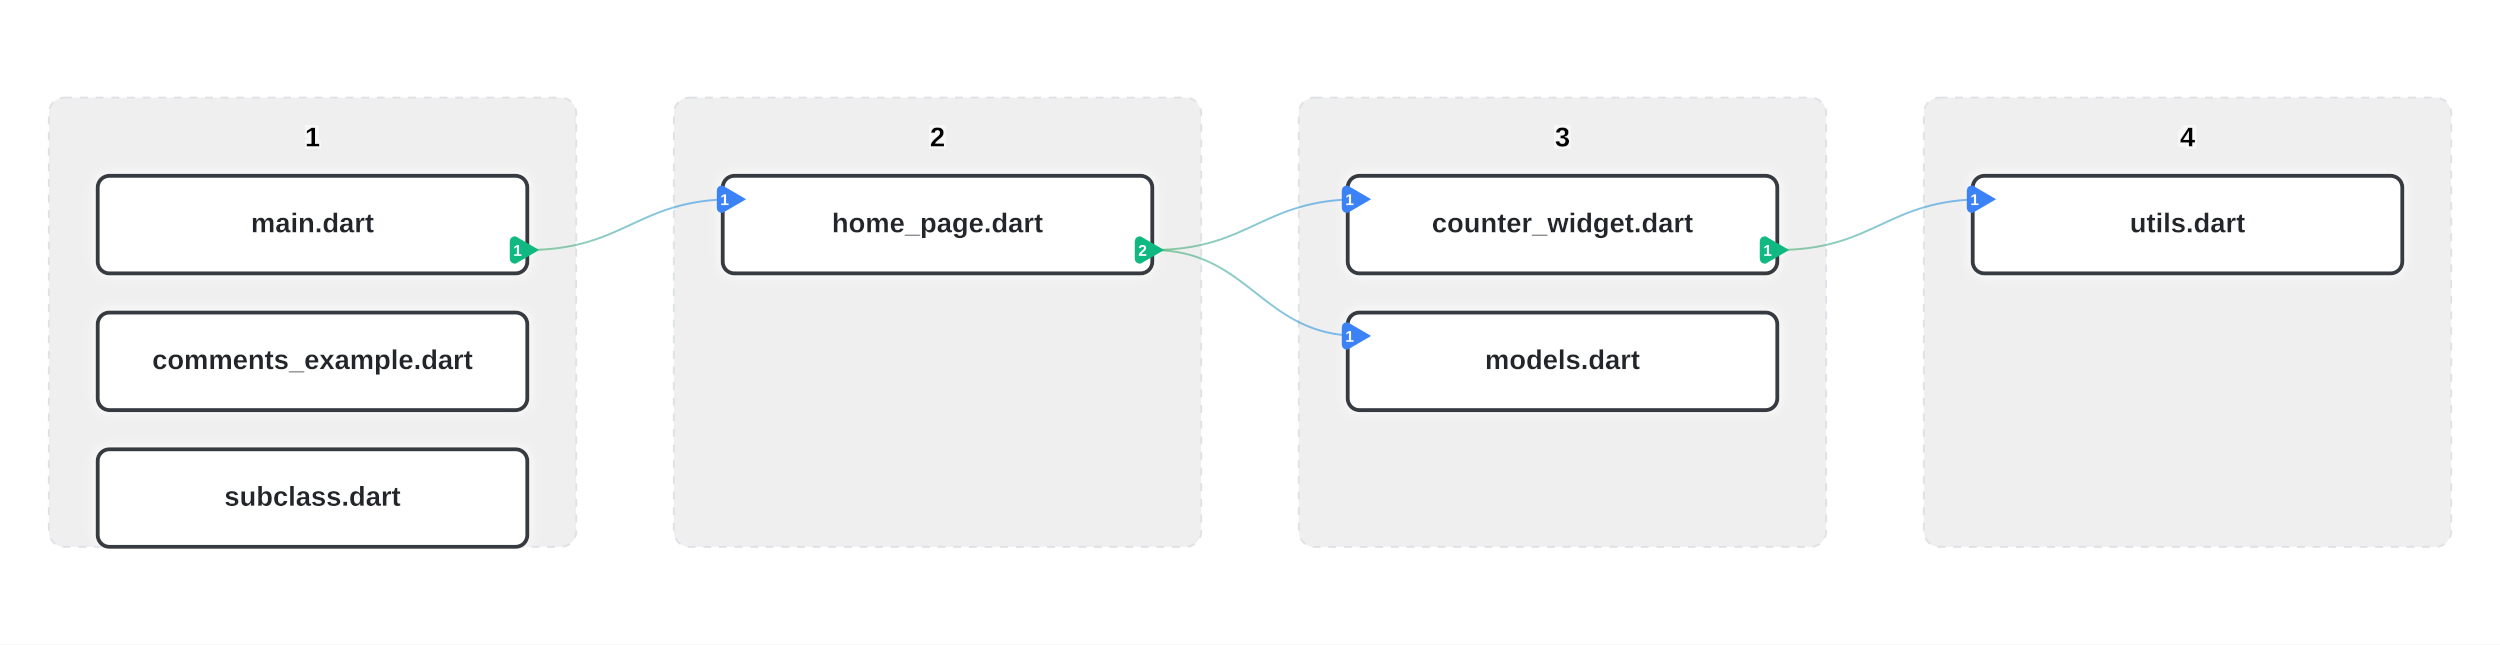
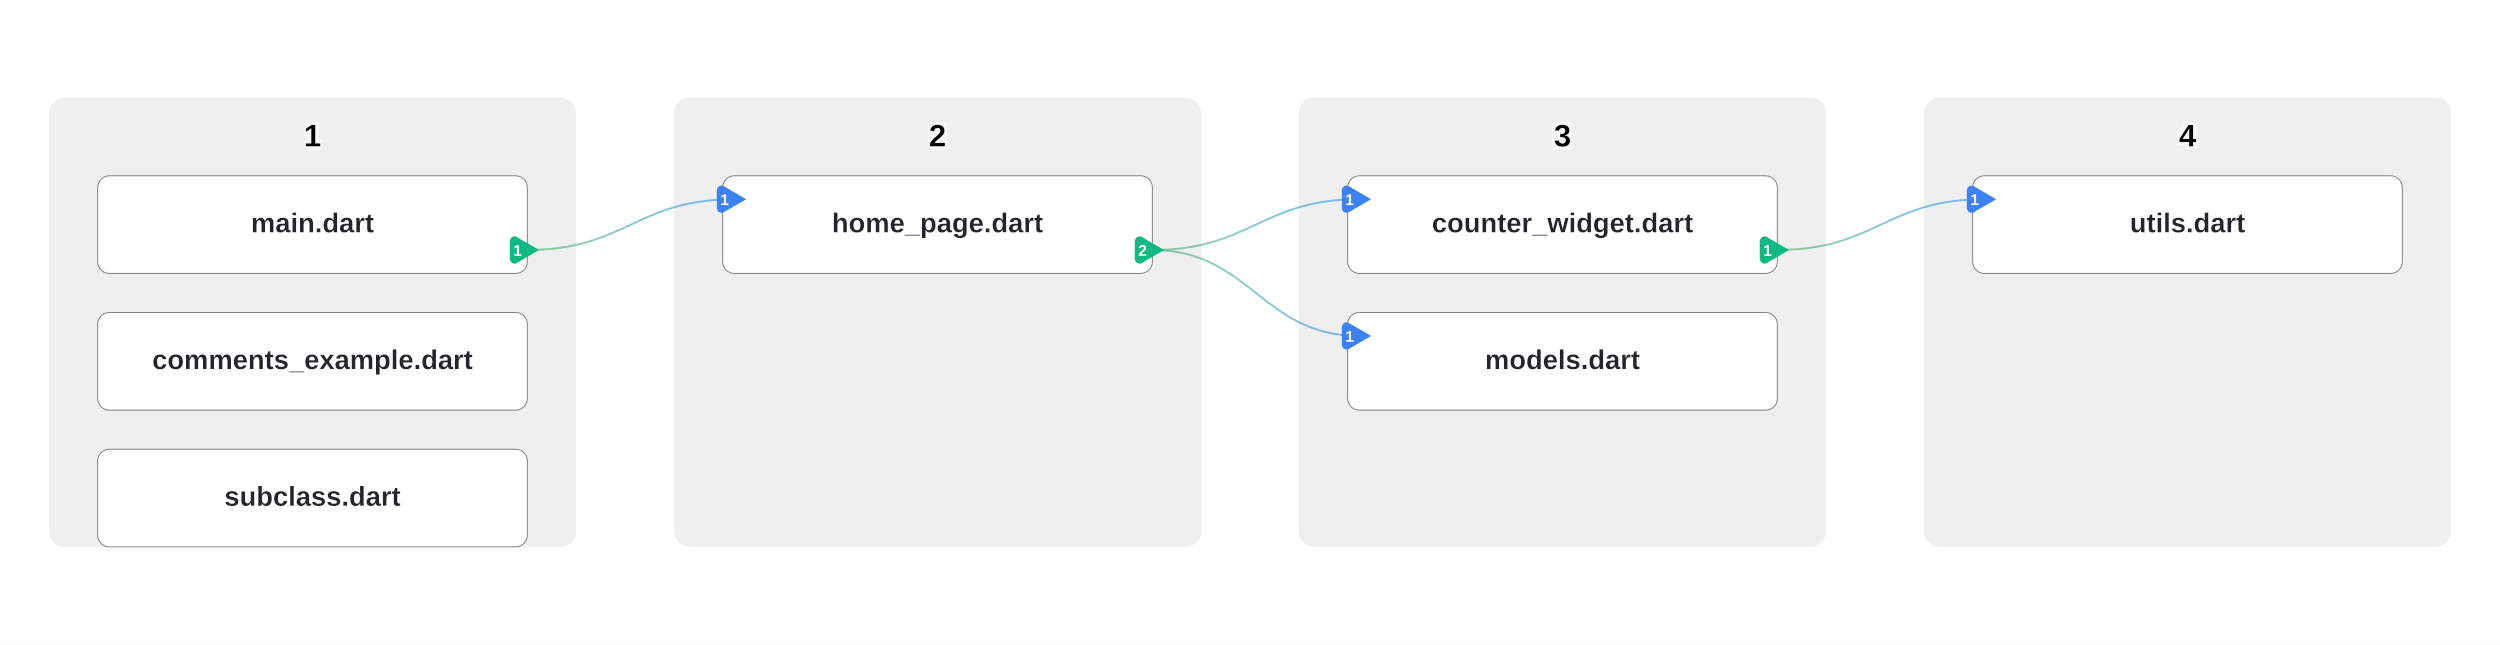
<svg xmlns="http://www.w3.org/2000/svg" width="1280" height="330" viewBox="0 0 1280 330" font-family="Arial, Helvetica, sans-serif">
  <defs>
    <filter id="whiteShadow" x="-20%" y="-20%" width="140%" height="140%">
      <feGaussianBlur in="SourceAlpha" stdDeviation="3" />
      <feOffset dx="0" dy="0" result="offsetblur" />
      <feFlood flood-color="white" flood-opacity="1" />
      <feComposite in2="offsetblur" operator="in" />
      <feMerge>
        <feMergeNode />
        <feMergeNode in="SourceGraphic" />
      </feMerge>
    </filter>
    <filter id="hierarchicalShadow" x="-20%" y="-20%" width="140%" height="140%">
      <feGaussianBlur in="SourceAlpha" stdDeviation="5" />
      <feOffset dx="2" dy="2" result="offsetblur" />
      <feFlood flood-color="rgba(0,0,0,0.1)" flood-opacity="0.8" />
      <feComposite in2="offsetblur" operator="in" />
      <feMerge>
        <feMergeNode />
        <feMergeNode in="SourceGraphic" />
      </feMerge>
    </filter>
    <filter id="outlineWhite">
      <feMorphology in="SourceAlpha" result="DILATED" operator="dilate" radius="2" />
      <feFlood flood-color="white" flood-opacity="0.5" result="WHITE" />
      <feComposite in="WHITE" in2="DILATED" operator="in" result="OUTLINE" />
      <feMerge>
        <feMergeNode in="OUTLINE" />
        <feMergeNode in="SourceGraphic" />
      </feMerge>
    </filter>
    <linearGradient id="horizontalGradient" x1="0%" y1="0%" x2="100%" y2="0%">
      <stop offset="0%" stop-color="#28a745" />
      <stop offset="100%" stop-color="#007bff" />
    </linearGradient>
    <linearGradient id="verticalGradient" x1="0%" y1="0%" x2="0%" y2="100%">
      <stop offset="0%" stop-color="#28a745" />
      <stop offset="100%" stop-color="#007bff" />
    </linearGradient>
  </defs>
-   <style>
-   /* Container and layer styles */
+   <style>  
  .layerBackground { 
-     fill: rgba(52, 58, 64, 0.08); 
-     stroke: #dee2e6; 
+     fill: rgba(52, 58, 64, 0.08);     
+   }
+ 
+   .layerBackground:hover { 
+     fill: PaleGoldenRod ;
+     transition: all 0.1s ease-in-out; 
+   }
+ 
+   .layerBackgroundVirtualFolder { 
+     fill: rgba(52, 58, 64, 0.05); 
+     stroke: gray; 
    stroke-width: 1; 
    stroke-dasharray: 4,4; 
  }

-   .layerBackground:hover { 
-     fill: rgba(52, 58, 64, 0.12); 
-     stroke: black; 
-     stroke-dasharray: 0; 
-     transition: all 0.3s ease-in-out; 
+   .layerBackgroundVirtualFolder:hover { 
+     fill: PaleGoldenRod ;
+     stroke: gray; 
+     stroke-width: 0; 
+     stroke-dasharray: 4,4;
+     transition: all 0.1s ease-in-out; 
  }
  
  .layerTitle { 
    fill: black; 
-     font-size: 14px; 
+     font-size: 16px; 
    font-weight: bold; 
    text-anchor: middle; 
    filter: url(#outlineWhite); 
  }
  
-   /* Node styles */
-   .nodeRect { 
-     fill: #ffffff; 
-     stroke: #343a40; 
-     stroke-width: 2; 
+   /* File node styles */
+   .fileNode { 
+     fill: white; 
+     stroke: gray; 
+     stroke-width: 0.5; 
    rx: 6; 
-     ry: 6; 
-     cursor: pointer; 
-     filter: url(#whiteShadow); 
-     transition: all 0.1s ease-in-out; 
-   }
-   
-   .nodeRect:hover { 
-     stroke: black; 
-     stroke-width: 5; 
-   }
-   
+     ry: 6;    
+   }
+   
+   .fileNode:hover {     
+     fill: PaleGoldenRod;
+     transition: all 0.1s ease-in-out; 
+   }
+ 
  .nodeText { 
    fill: #212529; 
    font-size: 14px; 
    font-weight: 900; 
    text-anchor: middle; 
    dominant-baseline: middle; 
    filter: url(#outlineWhite); 
  }
-   
-   /* File node styles */
-   .fileNode { 
-     fill: #ffffff; 
-     stroke: #d0d7de; 
-     stroke-width: 1; 
-     transition: all 0.1s ease-in-out; 
-   }
-   
-   .fileNode:hover { 
-     stroke: #007bff; 
-     stroke-width: 2; 
-   }
-   
+ 
  /* Unified edge styles */
  .edge { 
    fill: none; 
    stroke: url(#horizontalGradient); 
    stroke-width: 1; 
    opacity: 0.5;
    transition: all 0.1s ease-in-out; 
  }
-   
+ 
+ 
  .edge:hover { 
    stroke: url(#horizontalGradient); 
    stroke-width: 3; 
    opacity: 1.0; 
  }
  
  .edgeVertical { 
    fill: none; 
    stroke: url(#verticalGradient); 
    stroke-width: 1; 
    opacity: 0.5; 
    transition: all 0.1s ease-in-out; 
  }
  
  .edgeVertical:hover { 
    stroke: url(#verticalGradient); 
    stroke-width: 3; 
    opacity: 1.0; 
  }
  
  /* Special edge styles */
  .cycleEdge { 
    fill: none; 
    stroke: red; 
    stroke-width: 5; 
    opacity: 0.9; 
  }
  
  .warningEdge { 
    fill: none; 
    stroke: orange; 
    stroke-width: 3; 
    opacity: 0.9; 
    transition: all 0.1s ease-in-out; 
  }
  
  .warningEdge:hover { 
    fill: none; 
    stroke: orange; 
    stroke-width: 5; 
    opacity: 1.0; 
  }
  
  /* Unified badge styles with '?' cursor */
  .badge { 
    font-size: 10px; 
    font-weight: bold; 
    fill: white; 
    text-anchor: middle; 
    dominant-baseline: middle; 
    cursor: help; 
    transition: all 0.1s ease-in-out; 
  }
  
  .badge:hover { 
    opacity: 0.8; 
  }
  
  /* Special styles */
  .folderTitleLayer { 
    pointer-events: none; 
    isolation: isolate; 
  }
</style>
  <rect width="100%" height="100%" fill="white" />
  <rect x="25.0" y="50" width="270.0" height="230" rx="8" class="layerBackground" />
  <text x="160.0" y="75" class="layerTitle">1</text>
  <rect x="345.0" y="50" width="270.0" height="230" rx="8" class="layerBackground" />
  <text x="480.0" y="75" class="layerTitle">2</text>
  <rect x="665.0" y="50" width="270.0" height="230" rx="8" class="layerBackground" />
  <text x="800.0" y="75" class="layerTitle">3</text>
  <rect x="985.0" y="50" width="270.0" height="230" rx="8" class="layerBackground" />
  <text x="1120.0" y="75" class="layerTitle">4</text>
-   <rect x="50.0" y="90.0" width="220" height="50" class="nodeRect" />
-   <rect x="50.0" y="160.0" width="220" height="50" class="nodeRect" />
-   <rect x="50.0" y="230.0" width="220" height="50" class="nodeRect" />
-   <rect x="370.0" y="90.0" width="220" height="50" class="nodeRect" />
-   <rect x="690.0" y="90.0" width="220" height="50" class="nodeRect" />
-   <rect x="690.0" y="160.0" width="220" height="50" class="nodeRect" />
-   <rect x="1010.0" y="90.0" width="220" height="50" class="nodeRect" />
+   <rect x="50.0" y="90.0" width="220" height="50" class="fileNode" />
+   <rect x="50.0" y="160.0" width="220" height="50" class="fileNode" />
+   <rect x="50.0" y="230.0" width="220" height="50" class="fileNode" />
+   <rect x="370.0" y="90.0" width="220" height="50" class="fileNode" />
+   <rect x="690.0" y="90.0" width="220" height="50" class="fileNode" />
+   <rect x="690.0" y="160.0" width="220" height="50" class="fileNode" />
+   <rect x="1010.0" y="90.0" width="220" height="50" class="fileNode" />
  <g>
    <path d="M 270.0 128.0 C 320.0 128.0, 326.0 102.0, 376.0 102.0" class="edge" />
  </g>
  <g>
    <path d="M 910.0 128.0 C 960.0 128.0, 966.0 102.0, 1016.0 102.0" class="edge" />
  </g>
  <g>
    <path d="M 590.0 128.0 C 640.0 128.0, 646.0 102.0, 696.0 102.0" class="edge" />
  </g>
  <g>
    <path d="M 590.0 128.0 C 640.0 128.0, 646.0 172.0, 696.0 172.0" class="edge" />
  </g>
  <g class="outgoingBadge">
    <path d="M 276.0,128.0 L 264.0,121.0 Q 261.0,121.0 261.0,124.0 L 261.0,132.0 Q 261.0,135.0 264.0,135.0 Z" fill="#10b981" />
    <text x="265.0" y="131.0" text-anchor="middle" fill="white" font-size="8" font-weight="bold">1</text>
  </g>
  <text x="160.0" y="115.0" class="nodeText">main.dart</text>
  <text x="160.0" y="185.0" class="nodeText">comments_example.dart</text>
  <text x="160.0" y="255.0" class="nodeText">subclass.dart</text>
  <g class="incomingBadge">
    <path d="M 382.0,102.0 L 370.0,95.0 Q 367.0,95.0 367.0,98.0 L 367.0,106.0 Q 367.0,109.0 370.0,109.0 Z" fill="#3b82f6" />
    <text x="371.0" y="105.0" text-anchor="middle" fill="white" font-size="8" font-weight="bold">1</text>
  </g>
  <g class="outgoingBadge">
    <path d="M 596.0,128.0 L 584.0,121.0 Q 581.0,121.0 581.0,124.0 L 581.0,132.0 Q 581.0,135.0 584.0,135.0 Z" fill="#10b981" />
    <text x="585.0" y="131.0" text-anchor="middle" fill="white" font-size="8" font-weight="bold">2</text>
  </g>
  <text x="480.0" y="115.0" class="nodeText">home_page.dart</text>
  <g class="incomingBadge">
    <path d="M 702.0,102.0 L 690.0,95.0 Q 687.0,95.0 687.0,98.0 L 687.0,106.0 Q 687.0,109.0 690.0,109.0 Z" fill="#3b82f6" />
    <text x="691.0" y="105.0" text-anchor="middle" fill="white" font-size="8" font-weight="bold">1</text>
  </g>
  <g class="outgoingBadge">
    <path d="M 916.0,128.0 L 904.0,121.0 Q 901.0,121.0 901.0,124.0 L 901.0,132.0 Q 901.0,135.0 904.0,135.0 Z" fill="#10b981" />
    <text x="905.0" y="131.0" text-anchor="middle" fill="white" font-size="8" font-weight="bold">1</text>
  </g>
  <text x="800.0" y="115.0" class="nodeText">counter_widget.dart</text>
  <g class="incomingBadge">
    <path d="M 702.0,172.0 L 690.0,165.0 Q 687.0,165.0 687.0,168.0 L 687.0,176.0 Q 687.0,179.0 690.0,179.0 Z" fill="#3b82f6" />
    <text x="691.0" y="175.0" text-anchor="middle" fill="white" font-size="8" font-weight="bold">1</text>
  </g>
  <text x="800.0" y="185.0" class="nodeText">models.dart</text>
  <g class="incomingBadge">
    <path d="M 1022.0,102.0 L 1010.0,95.0 Q 1007.0,95.0 1007.0,98.0 L 1007.0,106.0 Q 1007.0,109.0 1010.0,109.0 Z" fill="#3b82f6" />
    <text x="1011.0" y="105.0" text-anchor="middle" fill="white" font-size="8" font-weight="bold">1</text>
  </g>
  <text x="1120.0" y="115.0" class="nodeText">utils.dart</text>
</svg>
